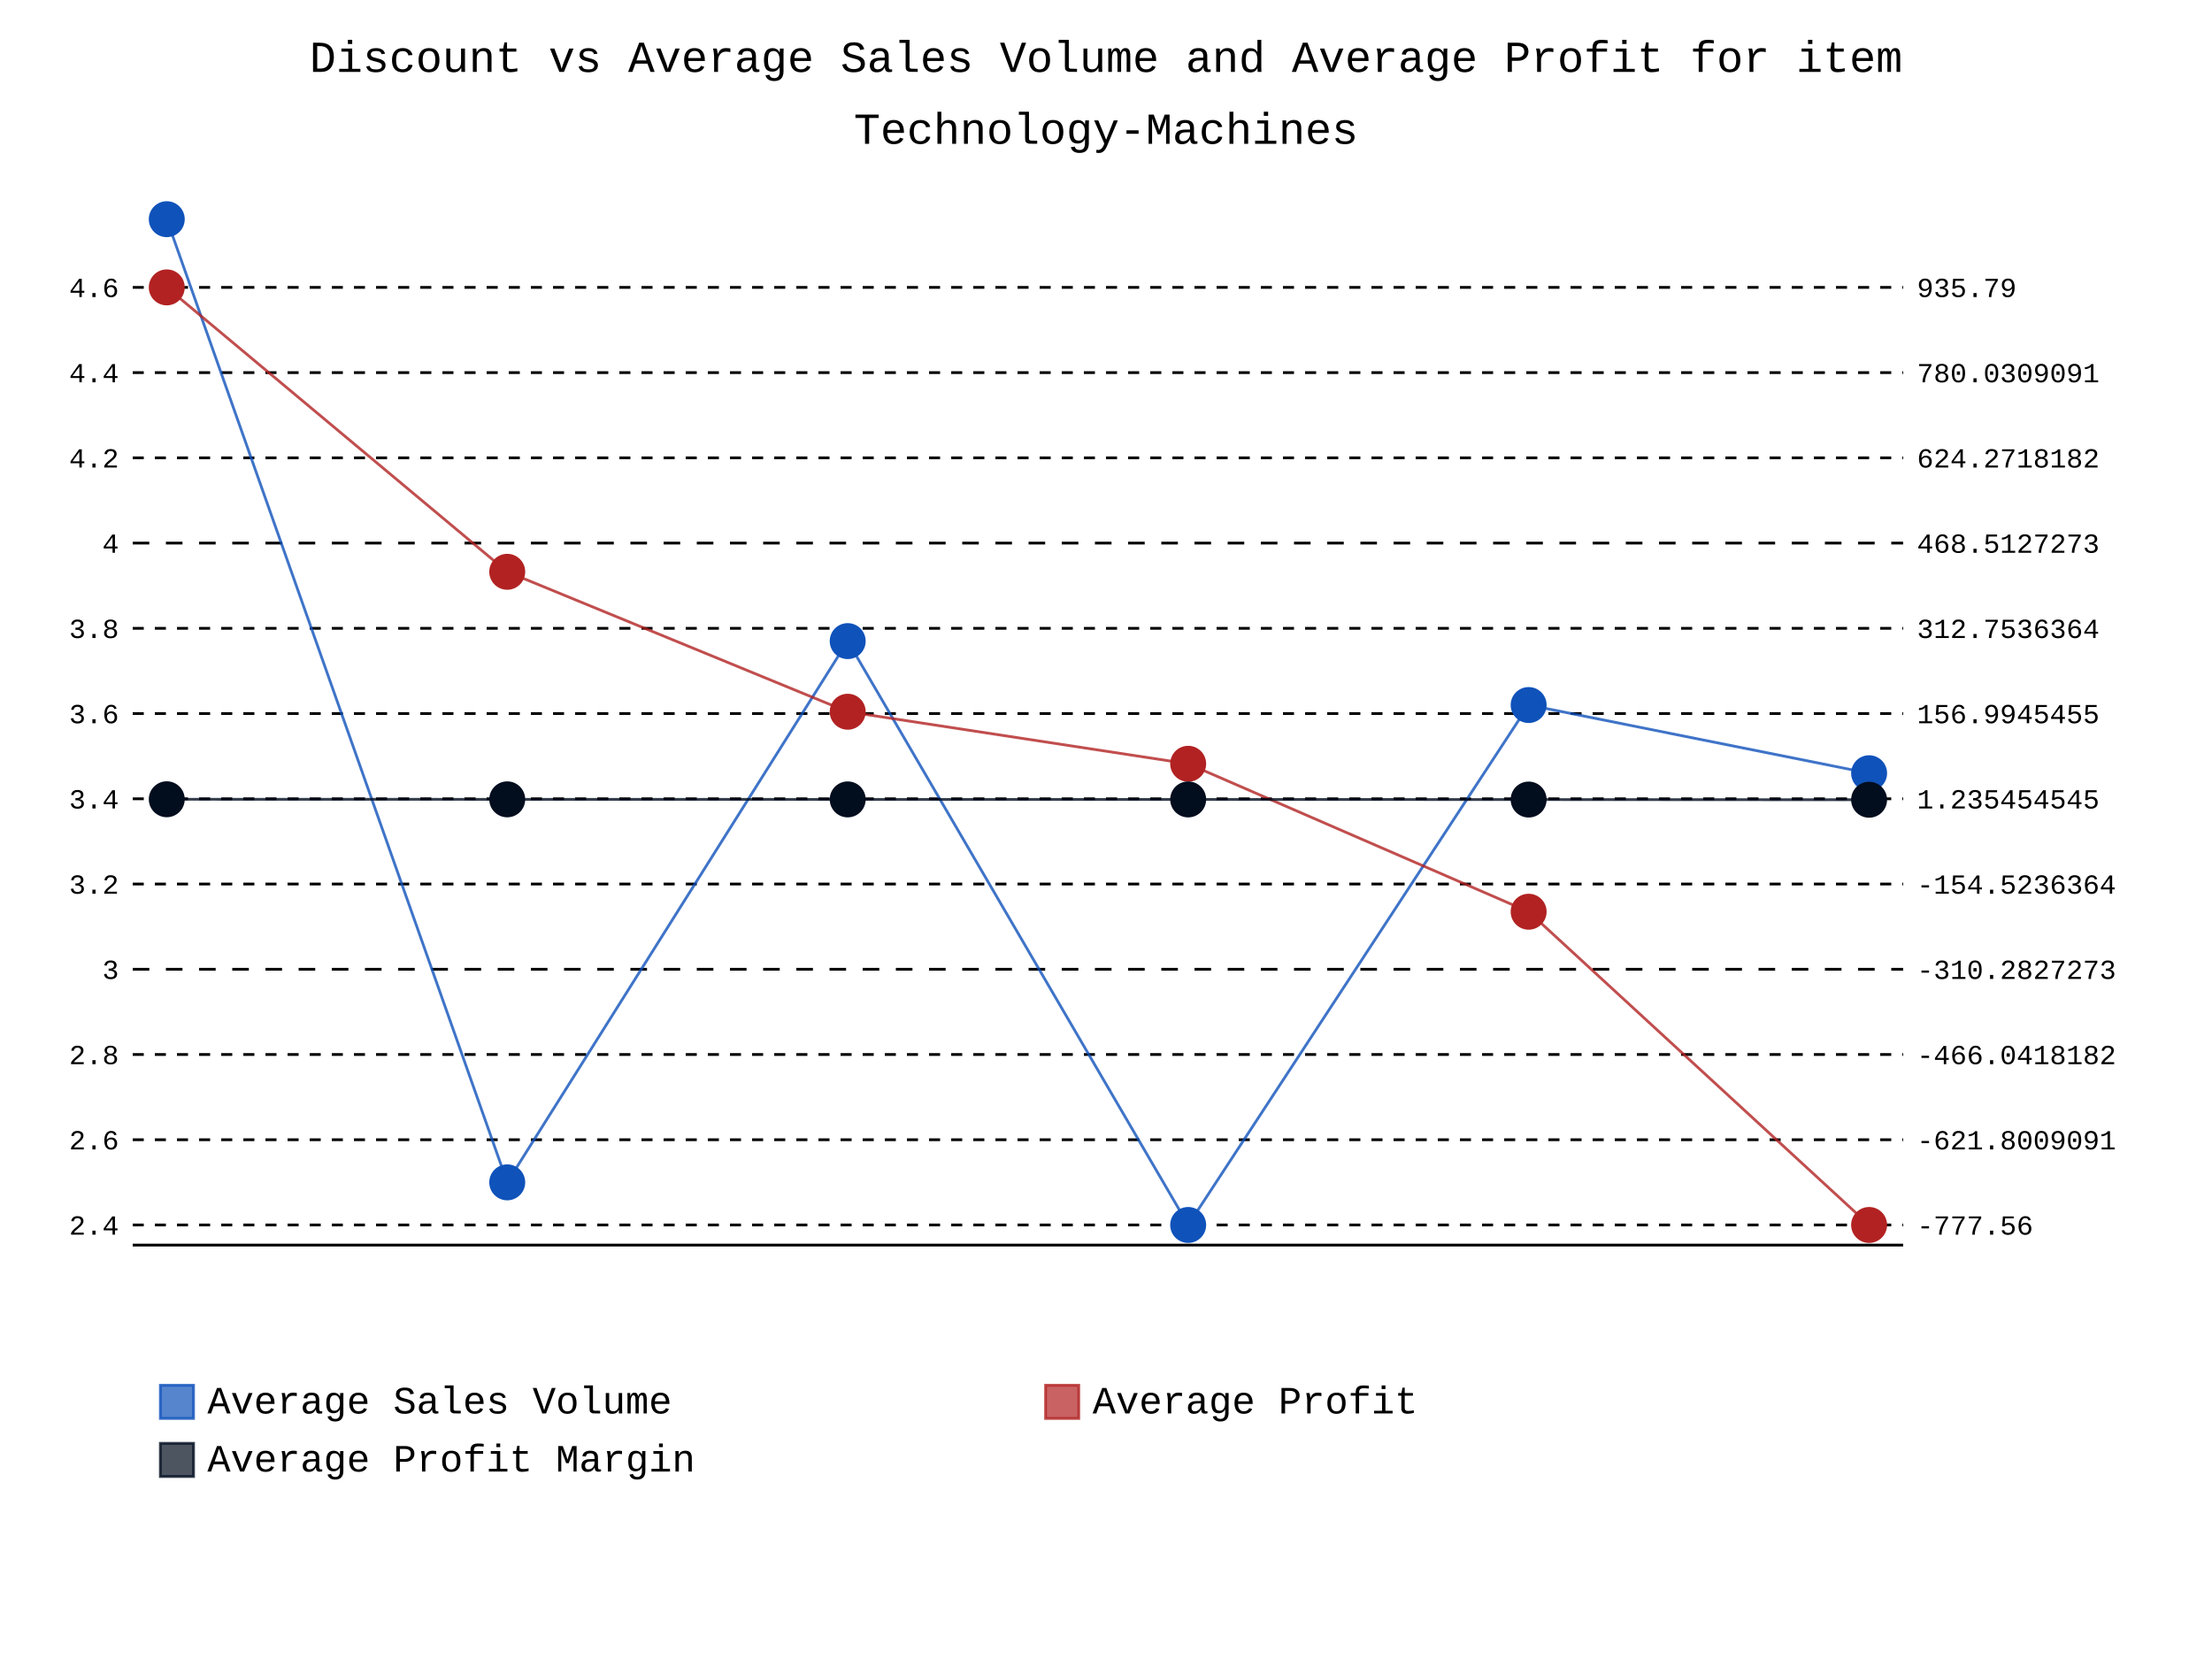
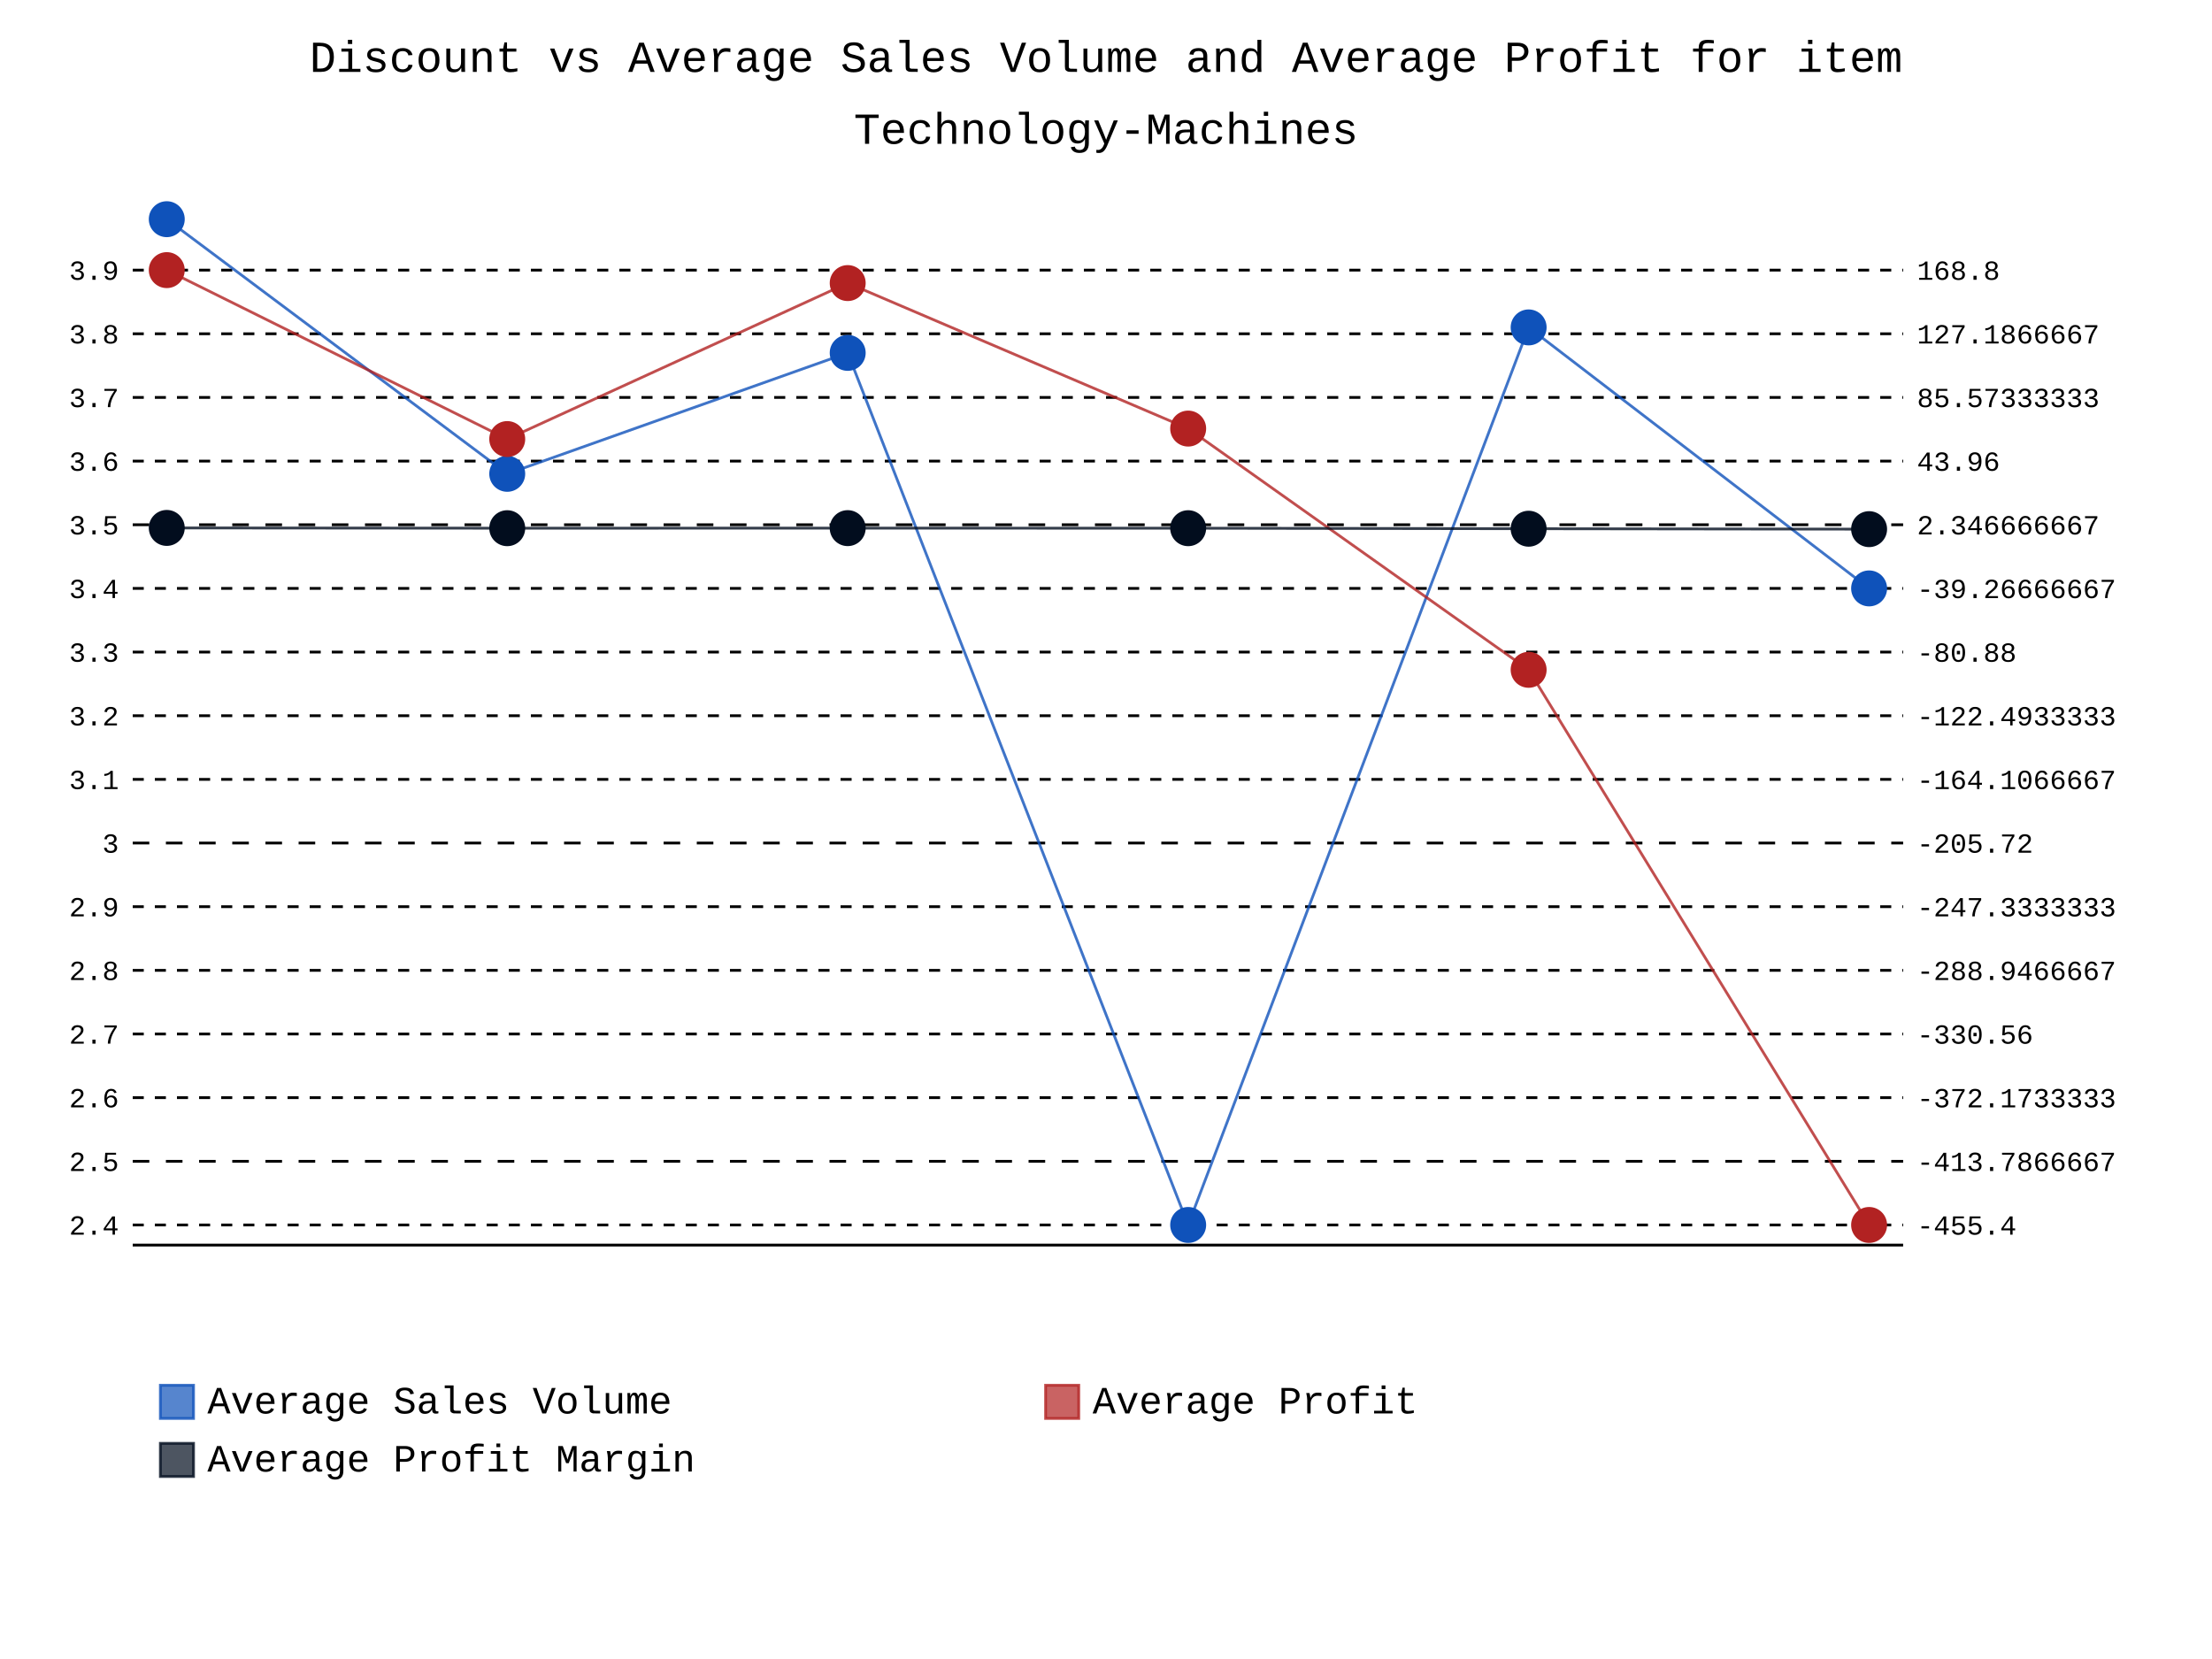
- <svg xmlns="http://www.w3.org/2000/svg" id="chart-79e512a6-f01b-459e-987f-c03a351f8980" class="pygal-chart" viewBox="0 0 800 600">
+ <svg xmlns="http://www.w3.org/2000/svg" id="chart-932a5c36-e3b7-4fca-977c-1b10cb3fd91c" class="pygal-chart" viewBox="0 0 800 600">
  <defs>
-     <style type="text/css">#chart-79e512a6-f01b-459e-987f-c03a351f8980{-webkit-user-select:none;-webkit-font-smoothing:antialiased;font-family:Consolas,"Liberation Mono",Menlo,Courier,monospace}#chart-79e512a6-f01b-459e-987f-c03a351f8980 .title{font-family:Consolas,"Liberation Mono",Menlo,Courier,monospace;font-size:16px}#chart-79e512a6-f01b-459e-987f-c03a351f8980 .legends .legend text{font-family:Consolas,"Liberation Mono",Menlo,Courier,monospace;font-size:14px}#chart-79e512a6-f01b-459e-987f-c03a351f8980 .axis text{font-family:Consolas,"Liberation Mono",Menlo,Courier,monospace;font-size:10px}#chart-79e512a6-f01b-459e-987f-c03a351f8980 .axis text.major{font-family:Consolas,"Liberation Mono",Menlo,Courier,monospace;font-size:10px}#chart-79e512a6-f01b-459e-987f-c03a351f8980 .text-overlay text.value{font-family:Consolas,"Liberation Mono",Menlo,Courier,monospace;font-size:16px}#chart-79e512a6-f01b-459e-987f-c03a351f8980 .text-overlay text.label{font-family:Consolas,"Liberation Mono",Menlo,Courier,monospace;font-size:10px}#chart-79e512a6-f01b-459e-987f-c03a351f8980 .tooltip{font-family:Consolas,"Liberation Mono",Menlo,Courier,monospace;font-size:14px}#chart-79e512a6-f01b-459e-987f-c03a351f8980 text.no_data{font-family:Consolas,"Liberation Mono",Menlo,Courier,monospace;font-size:64px}
- #chart-79e512a6-f01b-459e-987f-c03a351f8980{background-color:white}#chart-79e512a6-f01b-459e-987f-c03a351f8980 path,#chart-79e512a6-f01b-459e-987f-c03a351f8980 line,#chart-79e512a6-f01b-459e-987f-c03a351f8980 rect,#chart-79e512a6-f01b-459e-987f-c03a351f8980 circle{-webkit-transition:150ms;-moz-transition:150ms;transition:150ms}#chart-79e512a6-f01b-459e-987f-c03a351f8980 .graph &gt; .background{fill:white}#chart-79e512a6-f01b-459e-987f-c03a351f8980 .plot &gt; .background{fill:white}#chart-79e512a6-f01b-459e-987f-c03a351f8980 .graph{fill:black}#chart-79e512a6-f01b-459e-987f-c03a351f8980 text.no_data{fill:black}#chart-79e512a6-f01b-459e-987f-c03a351f8980 .title{fill:black}#chart-79e512a6-f01b-459e-987f-c03a351f8980 .legends .legend text{fill:black}#chart-79e512a6-f01b-459e-987f-c03a351f8980 .legends .legend:hover text{fill:black}#chart-79e512a6-f01b-459e-987f-c03a351f8980 .axis .line{stroke:black}#chart-79e512a6-f01b-459e-987f-c03a351f8980 .axis .guide.line{stroke:#630C0D}#chart-79e512a6-f01b-459e-987f-c03a351f8980 .axis .major.line{stroke:black}#chart-79e512a6-f01b-459e-987f-c03a351f8980 .axis text.major{fill:black}#chart-79e512a6-f01b-459e-987f-c03a351f8980 .axis.y .guides:hover .guide.line,#chart-79e512a6-f01b-459e-987f-c03a351f8980 .line-graph .axis.x .guides:hover .guide.line,#chart-79e512a6-f01b-459e-987f-c03a351f8980 .stackedline-graph .axis.x .guides:hover .guide.line,#chart-79e512a6-f01b-459e-987f-c03a351f8980 .xy-graph .axis.x .guides:hover .guide.line{stroke:black}#chart-79e512a6-f01b-459e-987f-c03a351f8980 .axis .guides:hover text{fill:black}#chart-79e512a6-f01b-459e-987f-c03a351f8980 .reactive{fill-opacity:.7;stroke-opacity:.8;stroke-width:1}#chart-79e512a6-f01b-459e-987f-c03a351f8980 .ci{stroke:black}#chart-79e512a6-f01b-459e-987f-c03a351f8980 .reactive.active,#chart-79e512a6-f01b-459e-987f-c03a351f8980 .active .reactive{fill-opacity:.8;stroke-opacity:.9;stroke-width:4}#chart-79e512a6-f01b-459e-987f-c03a351f8980 .ci .reactive.active{stroke-width:1.5}#chart-79e512a6-f01b-459e-987f-c03a351f8980 .series text{fill:black}#chart-79e512a6-f01b-459e-987f-c03a351f8980 .tooltip rect{fill:white;stroke:black;-webkit-transition:opacity 150ms;-moz-transition:opacity 150ms;transition:opacity 150ms}#chart-79e512a6-f01b-459e-987f-c03a351f8980 .tooltip .label{fill:black}#chart-79e512a6-f01b-459e-987f-c03a351f8980 .tooltip .label{fill:black}#chart-79e512a6-f01b-459e-987f-c03a351f8980 .tooltip .legend{font-size:.8em;fill:#630C0D}#chart-79e512a6-f01b-459e-987f-c03a351f8980 .tooltip .x_label{font-size:.6em;fill:black}#chart-79e512a6-f01b-459e-987f-c03a351f8980 .tooltip .xlink{font-size:.5em;text-decoration:underline}#chart-79e512a6-f01b-459e-987f-c03a351f8980 .tooltip .value{font-size:1.5em}#chart-79e512a6-f01b-459e-987f-c03a351f8980 .bound{font-size:.5em}#chart-79e512a6-f01b-459e-987f-c03a351f8980 .max-value{font-size:.75em;fill:#630C0D}#chart-79e512a6-f01b-459e-987f-c03a351f8980 .map-element{fill:white;stroke:#630C0D !important}#chart-79e512a6-f01b-459e-987f-c03a351f8980 .map-element .reactive{fill-opacity:inherit;stroke-opacity:inherit}#chart-79e512a6-f01b-459e-987f-c03a351f8980 .color-0,#chart-79e512a6-f01b-459e-987f-c03a351f8980 .color-0 a:visited{stroke:#0f52ba;fill:#0f52ba}#chart-79e512a6-f01b-459e-987f-c03a351f8980 .color-1,#chart-79e512a6-f01b-459e-987f-c03a351f8980 .color-1 a:visited{stroke:#b22222;fill:#b22222}#chart-79e512a6-f01b-459e-987f-c03a351f8980 .color-2,#chart-79e512a6-f01b-459e-987f-c03a351f8980 .color-2 a:visited{stroke:#020d1e;fill:#020d1e}#chart-79e512a6-f01b-459e-987f-c03a351f8980 .text-overlay .color-0 text{fill:black}#chart-79e512a6-f01b-459e-987f-c03a351f8980 .text-overlay .color-1 text{fill:black}#chart-79e512a6-f01b-459e-987f-c03a351f8980 .text-overlay .color-2 text{fill:white}
- #chart-79e512a6-f01b-459e-987f-c03a351f8980 text.no_data{text-anchor:middle}#chart-79e512a6-f01b-459e-987f-c03a351f8980 .guide.line{fill:none}#chart-79e512a6-f01b-459e-987f-c03a351f8980 .centered{text-anchor:middle}#chart-79e512a6-f01b-459e-987f-c03a351f8980 .title{text-anchor:middle}#chart-79e512a6-f01b-459e-987f-c03a351f8980 .legends .legend text{fill-opacity:1}#chart-79e512a6-f01b-459e-987f-c03a351f8980 .axis.x text{text-anchor:middle}#chart-79e512a6-f01b-459e-987f-c03a351f8980 .axis.x:not(.web) text[transform]{text-anchor:start}#chart-79e512a6-f01b-459e-987f-c03a351f8980 .axis.x:not(.web) text[transform].backwards{text-anchor:end}#chart-79e512a6-f01b-459e-987f-c03a351f8980 .axis.y text{text-anchor:end}#chart-79e512a6-f01b-459e-987f-c03a351f8980 .axis.y text[transform].backwards{text-anchor:start}#chart-79e512a6-f01b-459e-987f-c03a351f8980 .axis.y2 text{text-anchor:start}#chart-79e512a6-f01b-459e-987f-c03a351f8980 .axis.y2 text[transform].backwards{text-anchor:end}#chart-79e512a6-f01b-459e-987f-c03a351f8980 .axis .guide.line{stroke-dasharray:4,4;stroke:black}#chart-79e512a6-f01b-459e-987f-c03a351f8980 .axis .major.guide.line{stroke-dasharray:6,6;stroke:black}#chart-79e512a6-f01b-459e-987f-c03a351f8980 .horizontal .axis.y .guide.line,#chart-79e512a6-f01b-459e-987f-c03a351f8980 .horizontal .axis.y2 .guide.line,#chart-79e512a6-f01b-459e-987f-c03a351f8980 .vertical .axis.x .guide.line{opacity:0}#chart-79e512a6-f01b-459e-987f-c03a351f8980 .horizontal .axis.always_show .guide.line,#chart-79e512a6-f01b-459e-987f-c03a351f8980 .vertical .axis.always_show .guide.line{opacity:1 !important}#chart-79e512a6-f01b-459e-987f-c03a351f8980 .axis.y .guides:hover .guide.line,#chart-79e512a6-f01b-459e-987f-c03a351f8980 .axis.y2 .guides:hover .guide.line,#chart-79e512a6-f01b-459e-987f-c03a351f8980 .axis.x .guides:hover .guide.line{opacity:1}#chart-79e512a6-f01b-459e-987f-c03a351f8980 .axis .guides:hover text{opacity:1}#chart-79e512a6-f01b-459e-987f-c03a351f8980 .nofill{fill:none}#chart-79e512a6-f01b-459e-987f-c03a351f8980 .subtle-fill{fill-opacity:.2}#chart-79e512a6-f01b-459e-987f-c03a351f8980 .dot{stroke-width:1px;fill-opacity:1;stroke-opacity:1}#chart-79e512a6-f01b-459e-987f-c03a351f8980 .dot.active{stroke-width:5px}#chart-79e512a6-f01b-459e-987f-c03a351f8980 .dot.negative{fill:transparent}#chart-79e512a6-f01b-459e-987f-c03a351f8980 text,#chart-79e512a6-f01b-459e-987f-c03a351f8980 tspan{stroke:none !important}#chart-79e512a6-f01b-459e-987f-c03a351f8980 .series text.active{opacity:1}#chart-79e512a6-f01b-459e-987f-c03a351f8980 .tooltip rect{fill-opacity:.95;stroke-width:.5}#chart-79e512a6-f01b-459e-987f-c03a351f8980 .tooltip text{fill-opacity:1}#chart-79e512a6-f01b-459e-987f-c03a351f8980 .showable{visibility:hidden}#chart-79e512a6-f01b-459e-987f-c03a351f8980 .showable.shown{visibility:visible}#chart-79e512a6-f01b-459e-987f-c03a351f8980 .gauge-background{fill:rgba(229,229,229,1);stroke:none}#chart-79e512a6-f01b-459e-987f-c03a351f8980 .bg-lines{stroke:white;stroke-width:2px}</style>
+     <style type="text/css">#chart-932a5c36-e3b7-4fca-977c-1b10cb3fd91c{-webkit-user-select:none;-webkit-font-smoothing:antialiased;font-family:Consolas,"Liberation Mono",Menlo,Courier,monospace}#chart-932a5c36-e3b7-4fca-977c-1b10cb3fd91c .title{font-family:Consolas,"Liberation Mono",Menlo,Courier,monospace;font-size:16px}#chart-932a5c36-e3b7-4fca-977c-1b10cb3fd91c .legends .legend text{font-family:Consolas,"Liberation Mono",Menlo,Courier,monospace;font-size:14px}#chart-932a5c36-e3b7-4fca-977c-1b10cb3fd91c .axis text{font-family:Consolas,"Liberation Mono",Menlo,Courier,monospace;font-size:10px}#chart-932a5c36-e3b7-4fca-977c-1b10cb3fd91c .axis text.major{font-family:Consolas,"Liberation Mono",Menlo,Courier,monospace;font-size:10px}#chart-932a5c36-e3b7-4fca-977c-1b10cb3fd91c .text-overlay text.value{font-family:Consolas,"Liberation Mono",Menlo,Courier,monospace;font-size:16px}#chart-932a5c36-e3b7-4fca-977c-1b10cb3fd91c .text-overlay text.label{font-family:Consolas,"Liberation Mono",Menlo,Courier,monospace;font-size:10px}#chart-932a5c36-e3b7-4fca-977c-1b10cb3fd91c .tooltip{font-family:Consolas,"Liberation Mono",Menlo,Courier,monospace;font-size:14px}#chart-932a5c36-e3b7-4fca-977c-1b10cb3fd91c text.no_data{font-family:Consolas,"Liberation Mono",Menlo,Courier,monospace;font-size:64px}
+ #chart-932a5c36-e3b7-4fca-977c-1b10cb3fd91c{background-color:white}#chart-932a5c36-e3b7-4fca-977c-1b10cb3fd91c path,#chart-932a5c36-e3b7-4fca-977c-1b10cb3fd91c line,#chart-932a5c36-e3b7-4fca-977c-1b10cb3fd91c rect,#chart-932a5c36-e3b7-4fca-977c-1b10cb3fd91c circle{-webkit-transition:150ms;-moz-transition:150ms;transition:150ms}#chart-932a5c36-e3b7-4fca-977c-1b10cb3fd91c .graph &gt; .background{fill:white}#chart-932a5c36-e3b7-4fca-977c-1b10cb3fd91c .plot &gt; .background{fill:white}#chart-932a5c36-e3b7-4fca-977c-1b10cb3fd91c .graph{fill:black}#chart-932a5c36-e3b7-4fca-977c-1b10cb3fd91c text.no_data{fill:black}#chart-932a5c36-e3b7-4fca-977c-1b10cb3fd91c .title{fill:black}#chart-932a5c36-e3b7-4fca-977c-1b10cb3fd91c .legends .legend text{fill:black}#chart-932a5c36-e3b7-4fca-977c-1b10cb3fd91c .legends .legend:hover text{fill:black}#chart-932a5c36-e3b7-4fca-977c-1b10cb3fd91c .axis .line{stroke:black}#chart-932a5c36-e3b7-4fca-977c-1b10cb3fd91c .axis .guide.line{stroke:#630C0D}#chart-932a5c36-e3b7-4fca-977c-1b10cb3fd91c .axis .major.line{stroke:black}#chart-932a5c36-e3b7-4fca-977c-1b10cb3fd91c .axis text.major{fill:black}#chart-932a5c36-e3b7-4fca-977c-1b10cb3fd91c .axis.y .guides:hover .guide.line,#chart-932a5c36-e3b7-4fca-977c-1b10cb3fd91c .line-graph .axis.x .guides:hover .guide.line,#chart-932a5c36-e3b7-4fca-977c-1b10cb3fd91c .stackedline-graph .axis.x .guides:hover .guide.line,#chart-932a5c36-e3b7-4fca-977c-1b10cb3fd91c .xy-graph .axis.x .guides:hover .guide.line{stroke:black}#chart-932a5c36-e3b7-4fca-977c-1b10cb3fd91c .axis .guides:hover text{fill:black}#chart-932a5c36-e3b7-4fca-977c-1b10cb3fd91c .reactive{fill-opacity:.7;stroke-opacity:.8;stroke-width:1}#chart-932a5c36-e3b7-4fca-977c-1b10cb3fd91c .ci{stroke:black}#chart-932a5c36-e3b7-4fca-977c-1b10cb3fd91c .reactive.active,#chart-932a5c36-e3b7-4fca-977c-1b10cb3fd91c .active .reactive{fill-opacity:.8;stroke-opacity:.9;stroke-width:4}#chart-932a5c36-e3b7-4fca-977c-1b10cb3fd91c .ci .reactive.active{stroke-width:1.5}#chart-932a5c36-e3b7-4fca-977c-1b10cb3fd91c .series text{fill:black}#chart-932a5c36-e3b7-4fca-977c-1b10cb3fd91c .tooltip rect{fill:white;stroke:black;-webkit-transition:opacity 150ms;-moz-transition:opacity 150ms;transition:opacity 150ms}#chart-932a5c36-e3b7-4fca-977c-1b10cb3fd91c .tooltip .label{fill:black}#chart-932a5c36-e3b7-4fca-977c-1b10cb3fd91c .tooltip .label{fill:black}#chart-932a5c36-e3b7-4fca-977c-1b10cb3fd91c .tooltip .legend{font-size:.8em;fill:#630C0D}#chart-932a5c36-e3b7-4fca-977c-1b10cb3fd91c .tooltip .x_label{font-size:.6em;fill:black}#chart-932a5c36-e3b7-4fca-977c-1b10cb3fd91c .tooltip .xlink{font-size:.5em;text-decoration:underline}#chart-932a5c36-e3b7-4fca-977c-1b10cb3fd91c .tooltip .value{font-size:1.5em}#chart-932a5c36-e3b7-4fca-977c-1b10cb3fd91c .bound{font-size:.5em}#chart-932a5c36-e3b7-4fca-977c-1b10cb3fd91c .max-value{font-size:.75em;fill:#630C0D}#chart-932a5c36-e3b7-4fca-977c-1b10cb3fd91c .map-element{fill:white;stroke:#630C0D !important}#chart-932a5c36-e3b7-4fca-977c-1b10cb3fd91c .map-element .reactive{fill-opacity:inherit;stroke-opacity:inherit}#chart-932a5c36-e3b7-4fca-977c-1b10cb3fd91c .color-0,#chart-932a5c36-e3b7-4fca-977c-1b10cb3fd91c .color-0 a:visited{stroke:#0f52ba;fill:#0f52ba}#chart-932a5c36-e3b7-4fca-977c-1b10cb3fd91c .color-1,#chart-932a5c36-e3b7-4fca-977c-1b10cb3fd91c .color-1 a:visited{stroke:#b22222;fill:#b22222}#chart-932a5c36-e3b7-4fca-977c-1b10cb3fd91c .color-2,#chart-932a5c36-e3b7-4fca-977c-1b10cb3fd91c .color-2 a:visited{stroke:#020d1e;fill:#020d1e}#chart-932a5c36-e3b7-4fca-977c-1b10cb3fd91c .text-overlay .color-0 text{fill:black}#chart-932a5c36-e3b7-4fca-977c-1b10cb3fd91c .text-overlay .color-1 text{fill:black}#chart-932a5c36-e3b7-4fca-977c-1b10cb3fd91c .text-overlay .color-2 text{fill:white}
+ #chart-932a5c36-e3b7-4fca-977c-1b10cb3fd91c text.no_data{text-anchor:middle}#chart-932a5c36-e3b7-4fca-977c-1b10cb3fd91c .guide.line{fill:none}#chart-932a5c36-e3b7-4fca-977c-1b10cb3fd91c .centered{text-anchor:middle}#chart-932a5c36-e3b7-4fca-977c-1b10cb3fd91c .title{text-anchor:middle}#chart-932a5c36-e3b7-4fca-977c-1b10cb3fd91c .legends .legend text{fill-opacity:1}#chart-932a5c36-e3b7-4fca-977c-1b10cb3fd91c .axis.x text{text-anchor:middle}#chart-932a5c36-e3b7-4fca-977c-1b10cb3fd91c .axis.x:not(.web) text[transform]{text-anchor:start}#chart-932a5c36-e3b7-4fca-977c-1b10cb3fd91c .axis.x:not(.web) text[transform].backwards{text-anchor:end}#chart-932a5c36-e3b7-4fca-977c-1b10cb3fd91c .axis.y text{text-anchor:end}#chart-932a5c36-e3b7-4fca-977c-1b10cb3fd91c .axis.y text[transform].backwards{text-anchor:start}#chart-932a5c36-e3b7-4fca-977c-1b10cb3fd91c .axis.y2 text{text-anchor:start}#chart-932a5c36-e3b7-4fca-977c-1b10cb3fd91c .axis.y2 text[transform].backwards{text-anchor:end}#chart-932a5c36-e3b7-4fca-977c-1b10cb3fd91c .axis .guide.line{stroke-dasharray:4,4;stroke:black}#chart-932a5c36-e3b7-4fca-977c-1b10cb3fd91c .axis .major.guide.line{stroke-dasharray:6,6;stroke:black}#chart-932a5c36-e3b7-4fca-977c-1b10cb3fd91c .horizontal .axis.y .guide.line,#chart-932a5c36-e3b7-4fca-977c-1b10cb3fd91c .horizontal .axis.y2 .guide.line,#chart-932a5c36-e3b7-4fca-977c-1b10cb3fd91c .vertical .axis.x .guide.line{opacity:0}#chart-932a5c36-e3b7-4fca-977c-1b10cb3fd91c .horizontal .axis.always_show .guide.line,#chart-932a5c36-e3b7-4fca-977c-1b10cb3fd91c .vertical .axis.always_show .guide.line{opacity:1 !important}#chart-932a5c36-e3b7-4fca-977c-1b10cb3fd91c .axis.y .guides:hover .guide.line,#chart-932a5c36-e3b7-4fca-977c-1b10cb3fd91c .axis.y2 .guides:hover .guide.line,#chart-932a5c36-e3b7-4fca-977c-1b10cb3fd91c .axis.x .guides:hover .guide.line{opacity:1}#chart-932a5c36-e3b7-4fca-977c-1b10cb3fd91c .axis .guides:hover text{opacity:1}#chart-932a5c36-e3b7-4fca-977c-1b10cb3fd91c .nofill{fill:none}#chart-932a5c36-e3b7-4fca-977c-1b10cb3fd91c .subtle-fill{fill-opacity:.2}#chart-932a5c36-e3b7-4fca-977c-1b10cb3fd91c .dot{stroke-width:1px;fill-opacity:1;stroke-opacity:1}#chart-932a5c36-e3b7-4fca-977c-1b10cb3fd91c .dot.active{stroke-width:5px}#chart-932a5c36-e3b7-4fca-977c-1b10cb3fd91c .dot.negative{fill:transparent}#chart-932a5c36-e3b7-4fca-977c-1b10cb3fd91c text,#chart-932a5c36-e3b7-4fca-977c-1b10cb3fd91c tspan{stroke:none !important}#chart-932a5c36-e3b7-4fca-977c-1b10cb3fd91c .series text.active{opacity:1}#chart-932a5c36-e3b7-4fca-977c-1b10cb3fd91c .tooltip rect{fill-opacity:.95;stroke-width:.5}#chart-932a5c36-e3b7-4fca-977c-1b10cb3fd91c .tooltip text{fill-opacity:1}#chart-932a5c36-e3b7-4fca-977c-1b10cb3fd91c .showable{visibility:hidden}#chart-932a5c36-e3b7-4fca-977c-1b10cb3fd91c .showable.shown{visibility:visible}#chart-932a5c36-e3b7-4fca-977c-1b10cb3fd91c .gauge-background{fill:rgba(229,229,229,1);stroke:none}#chart-932a5c36-e3b7-4fca-977c-1b10cb3fd91c .bg-lines{stroke:white;stroke-width:2px}</style>
  </defs>
  <g class="graph line-graph vertical">
    <rect x="0" y="0" width="800" height="600" class="background" />
    <g transform="translate(48, 72)" class="plot">
      <rect x="0" y="0" width="640.302" height="378.302" class="background" />
      <g class="axis y always_show">
        <path d="M0 378.302 h640.302" class="line" />
        <g class="guides">
          <path d="M0 371.026 h640.302" class="guide line" />
          <text x="-5" y="374.526" class="">2.4</text>
        </g>
        <g class="guides">
-           <path d="M0 340.2 h640.302" class="guide line" />
-           <text x="-5" y="343.7" class="">2.6</text>
-         </g>
-         <g class="guides">
-           <path d="M0 309.374 h640.302" class="guide line" />
-           <text x="-5" y="312.874" class="">2.8</text>
-         </g>
-         <g class="guides">
-           <path d="M0 278.547 h640.302" class="major guide line" />
-           <text x="-5" y="282.047" class="major">3</text>
-         </g>
-         <g class="guides">
-           <path d="M0 247.721 h640.302" class="guide line" />
-           <text x="-5" y="251.221" class="">3.2</text>
-         </g>
-         <g class="guides">
-           <path d="M0 216.895 h640.302" class="guide line" />
-           <text x="-5" y="220.395" class="">3.4</text>
-         </g>
-         <g class="guides">
-           <path d="M0 186.068 h640.302" class="guide line" />
-           <text x="-5" y="189.568" class="">3.6</text>
-         </g>
-         <g class="guides">
-           <path d="M0 155.242 h640.302" class="guide line" />
-           <text x="-5" y="158.742" class="">3.8</text>
-         </g>
-         <g class="guides">
-           <path d="M0 124.415 h640.302" class="major guide line" />
-           <text x="-5" y="127.915" class="major">4</text>
-         </g>
-         <g class="guides">
-           <path d="M0 93.589 h640.302" class="guide line" />
-           <text x="-5" y="97.089" class="">4.2</text>
-         </g>
-         <g class="guides">
-           <path d="M0 62.763 h640.302" class="guide line" />
-           <text x="-5" y="66.263" class="">4.4</text>
-         </g>
-         <g class="guides">
-           <path d="M0 31.936 h640.302" class="guide line" />
-           <text x="-5" y="35.436" class="">4.6</text>
+           <path d="M0 348.004 h640.302" class="major guide line" />
+           <text x="-5" y="351.504" class="major">2.5</text>
+         </g>
+         <g class="guides">
+           <path d="M0 324.982 h640.302" class="guide line" />
+           <text x="-5" y="328.482" class="">2.6</text>
+         </g>
+         <g class="guides">
+           <path d="M0 301.96 h640.302" class="guide line" />
+           <text x="-5" y="305.46" class="">2.7</text>
+         </g>
+         <g class="guides">
+           <path d="M0 278.938 h640.302" class="guide line" />
+           <text x="-5" y="282.438" class="">2.8</text>
+         </g>
+         <g class="guides">
+           <path d="M0 255.915 h640.302" class="guide line" />
+           <text x="-5" y="259.415" class="">2.9</text>
+         </g>
+         <g class="guides">
+           <path d="M0 232.893 h640.302" class="major guide line" />
+           <text x="-5" y="236.393" class="major">3</text>
+         </g>
+         <g class="guides">
+           <path d="M0 209.871 h640.302" class="guide line" />
+           <text x="-5" y="213.371" class="">3.1</text>
+         </g>
+         <g class="guides">
+           <path d="M0 186.849 h640.302" class="guide line" />
+           <text x="-5" y="190.349" class="">3.2</text>
+         </g>
+         <g class="guides">
+           <path d="M0 163.826 h640.302" class="guide line" />
+           <text x="-5" y="167.326" class="">3.3</text>
+         </g>
+         <g class="guides">
+           <path d="M0 140.804 h640.302" class="guide line" />
+           <text x="-5" y="144.304" class="">3.4</text>
+         </g>
+         <g class="guides">
+           <path d="M0 117.782 h640.302" class="major guide line" />
+           <text x="-5" y="121.282" class="major">3.5</text>
+         </g>
+         <g class="guides">
+           <path d="M0 94.76 h640.302" class="guide line" />
+           <text x="-5" y="98.26" class="">3.6</text>
+         </g>
+         <g class="guides">
+           <path d="M0 71.737 h640.302" class="guide line" />
+           <text x="-5" y="75.237" class="">3.7</text>
+         </g>
+         <g class="guides">
+           <path d="M0 48.715 h640.302" class="guide line" />
+           <text x="-5" y="52.215" class="">3.8</text>
+         </g>
+         <g class="guides">
+           <path d="M0 25.693 h640.302" class="guide line" />
+           <text x="-5" y="29.193" class="">3.9</text>
        </g>
      </g>
      <g class="axis y2">
        <g class="guides">
-           <text x="645.302" y="374.526" class="">-777.56</text>
-         </g>
-         <g class="guides">
-           <text x="645.302" y="343.7" class="">-621.8009091</text>
-         </g>
-         <g class="guides">
-           <text x="645.302" y="312.874" class="">-466.0418182</text>
-         </g>
-         <g class="guides">
-           <text x="645.302" y="282.047" class="major">-310.2827273</text>
-         </g>
-         <g class="guides">
-           <text x="645.302" y="251.221" class="">-154.5236364</text>
-         </g>
-         <g class="guides">
-           <text x="645.302" y="220.395" class="">1.235454545</text>
-         </g>
-         <g class="guides">
-           <text x="645.302" y="189.568" class="">156.9945455</text>
-         </g>
-         <g class="guides">
-           <text x="645.302" y="158.742" class="">312.7536364</text>
-         </g>
-         <g class="guides">
-           <text x="645.302" y="127.915" class="major">468.5127273</text>
-         </g>
-         <g class="guides">
-           <text x="645.302" y="97.089" class="">624.2718182</text>
-         </g>
-         <g class="guides">
-           <text x="645.302" y="66.263" class="">780.0309091</text>
-         </g>
-         <g class="guides">
-           <text x="645.302" y="35.436" class="">935.79</text>
+           <text x="645.302" y="374.526" class="">-455.4</text>
+         </g>
+         <g class="guides">
+           <text x="645.302" y="351.504" class="major">-413.7866667</text>
+         </g>
+         <g class="guides">
+           <text x="645.302" y="328.482" class="">-372.1733333</text>
+         </g>
+         <g class="guides">
+           <text x="645.302" y="305.46" class="">-330.56</text>
+         </g>
+         <g class="guides">
+           <text x="645.302" y="282.438" class="">-288.9466667</text>
+         </g>
+         <g class="guides">
+           <text x="645.302" y="259.415" class="">-247.3333333</text>
+         </g>
+         <g class="guides">
+           <text x="645.302" y="236.393" class="major">-205.72</text>
+         </g>
+         <g class="guides">
+           <text x="645.302" y="213.371" class="">-164.1066667</text>
+         </g>
+         <g class="guides">
+           <text x="645.302" y="190.349" class="">-122.4933333</text>
+         </g>
+         <g class="guides">
+           <text x="645.302" y="167.326" class="">-80.88</text>
+         </g>
+         <g class="guides">
+           <text x="645.302" y="144.304" class="">-39.26666667</text>
+         </g>
+         <g class="guides">
+           <text x="645.302" y="121.282" class="major">2.346666667</text>
+         </g>
+         <g class="guides">
+           <text x="645.302" y="98.26" class="">43.96</text>
+         </g>
+         <g class="guides">
+           <text x="645.302" y="75.237" class="">85.57333333</text>
+         </g>
+         <g class="guides">
+           <text x="645.302" y="52.215" class="">127.1866667</text>
+         </g>
+         <g class="guides">
+           <text x="645.302" y="29.193" class="">168.8</text>
        </g>
      </g>
      <g class="axis x" />
      <g class="series serie-0 color-0">
-         <path d="M12.313 7.275 L135.448 355.613 258.583 159.866 381.718 371.026 504.853 182.985 627.988 207.647" class="line reactive nofill" />
+         <path d="M12.313 7.275 L135.448 99.364 258.583 55.622 381.718 371.026 504.853 46.413 627.988 140.804" class="line reactive nofill" />
      </g>
      <g class="series serie-1 color-1">
-         <path d="M12.313 31.936 L135.448 134.8 258.583 185.408 381.718 204.233 504.853 257.738 627.988 371.026" class="line reactive nofill" />
+         <path d="M12.313 25.693 L135.448 86.793 258.583 30.379 381.718 83.003 504.853 170.249 627.988 371.026" class="line reactive nofill" />
      </g>
      <g class="series serie-2 color-2">
-         <path d="M12.313 217.064 L135.448 217.092 258.583 217.113 381.718 217.121 504.853 217.167 627.988 217.24" class="line reactive nofill" />
+         <path d="M12.313 118.931 L135.448 119.03 258.583 119.008 381.718 119.03 504.853 119.218 627.988 119.373" class="line reactive nofill" />
      </g>
    </g>
    <g class="titles">
      <text x="400.0" y="26" class="title plot_title">Discount vs Average Sales Volume and Average Profit for item</text>
      <text x="400.0" y="52" class="title plot_title">Technology-Machines</text>
    </g>
    <g transform="translate(48, 72)" class="plot overlay">
      <g class="series serie-0 color-0">
        <g class="dots">
          <circle cx="12.313" cy="7.275" r="6" class="dot reactive tooltip-trigger" />
        </g>
        <g class="dots">
-           <circle cx="135.448" cy="355.613" r="6" class="dot reactive tooltip-trigger" />
-         </g>
-         <g class="dots">
-           <circle cx="258.583" cy="159.866" r="6" class="dot reactive tooltip-trigger" />
+           <circle cx="135.448" cy="99.364" r="6" class="dot reactive tooltip-trigger" />
+         </g>
+         <g class="dots">
+           <circle cx="258.583" cy="55.622" r="6" class="dot reactive tooltip-trigger" />
        </g>
        <g class="dots">
          <circle cx="381.718" cy="371.026" r="6" class="dot reactive tooltip-trigger" />
        </g>
        <g class="dots">
-           <circle cx="504.853" cy="182.985" r="6" class="dot reactive tooltip-trigger" />
-         </g>
-         <g class="dots">
-           <circle cx="627.988" cy="207.647" r="6" class="dot reactive tooltip-trigger" />
+           <circle cx="504.853" cy="46.413" r="6" class="dot reactive tooltip-trigger" />
+         </g>
+         <g class="dots">
+           <circle cx="627.988" cy="140.804" r="6" class="dot reactive tooltip-trigger" />
        </g>
      </g>
      <g class="series serie-1 color-1">
        <g class="dots">
-           <circle cx="12.313" cy="31.936" r="6" class="dot reactive tooltip-trigger" />
-         </g>
-         <g class="dots">
-           <circle cx="135.448" cy="134.8" r="6" class="dot reactive tooltip-trigger" />
-         </g>
-         <g class="dots">
-           <circle cx="258.583" cy="185.408" r="6" class="dot reactive tooltip-trigger" />
-         </g>
-         <g class="dots">
-           <circle cx="381.718" cy="204.233" r="6" class="dot reactive tooltip-trigger" />
-         </g>
-         <g class="dots">
-           <circle cx="504.853" cy="257.738" r="6" class="dot reactive tooltip-trigger" />
+           <circle cx="12.313" cy="25.693" r="6" class="dot reactive tooltip-trigger" />
+         </g>
+         <g class="dots">
+           <circle cx="135.448" cy="86.793" r="6" class="dot reactive tooltip-trigger" />
+         </g>
+         <g class="dots">
+           <circle cx="258.583" cy="30.379" r="6" class="dot reactive tooltip-trigger" />
+         </g>
+         <g class="dots">
+           <circle cx="381.718" cy="83.003" r="6" class="dot reactive tooltip-trigger" />
+         </g>
+         <g class="dots">
+           <circle cx="504.853" cy="170.249" r="6" class="dot reactive tooltip-trigger" />
        </g>
        <g class="dots">
          <circle cx="627.988" cy="371.026" r="6" class="dot reactive tooltip-trigger" />
        </g>
      </g>
      <g class="series serie-2 color-2">
        <g class="dots">
-           <circle cx="12.313" cy="217.064" r="6" class="dot reactive tooltip-trigger" />
-         </g>
-         <g class="dots">
-           <circle cx="135.448" cy="217.092" r="6" class="dot reactive tooltip-trigger" />
-         </g>
-         <g class="dots">
-           <circle cx="258.583" cy="217.113" r="6" class="dot reactive tooltip-trigger" />
-         </g>
-         <g class="dots">
-           <circle cx="381.718" cy="217.121" r="6" class="dot reactive tooltip-trigger" />
-         </g>
-         <g class="dots">
-           <circle cx="504.853" cy="217.167" r="6" class="dot reactive tooltip-trigger" />
-         </g>
-         <g class="dots">
-           <circle cx="627.988" cy="217.24" r="6" class="dot reactive tooltip-trigger" />
+           <circle cx="12.313" cy="118.931" r="6" class="dot reactive tooltip-trigger" />
+         </g>
+         <g class="dots">
+           <circle cx="135.448" cy="119.03" r="6" class="dot reactive tooltip-trigger" />
+         </g>
+         <g class="dots">
+           <circle cx="258.583" cy="119.008" r="6" class="dot reactive tooltip-trigger" />
+         </g>
+         <g class="dots">
+           <circle cx="381.718" cy="119.03" r="6" class="dot reactive tooltip-trigger" />
+         </g>
+         <g class="dots">
+           <circle cx="504.853" cy="119.218" r="6" class="dot reactive tooltip-trigger" />
+         </g>
+         <g class="dots">
+           <circle cx="627.988" cy="119.373" r="6" class="dot reactive tooltip-trigger" />
        </g>
      </g>
    </g>
    <g transform="translate(48, 72)" class="plot text-overlay">
      <g class="series serie-0 color-0" />
      <g class="series serie-1 color-1" />
      <g class="series serie-2 color-2" />
    </g>
    <g transform="translate(48, 72)" class="plot tooltip-overlay">
      <g transform="translate(0 0)" style="opacity: 0" class="tooltip">
        <rect rx="0" ry="0" width="0" height="0" class="tooltip-box" />
        <g class="text" />
      </g>
    </g>
    <g transform="translate(58, 500)" class="legends">
      <g id="activate-serie-0" class="legend reactive activate-serie">
        <rect x="0.0" y="1.0" width="12" height="12" class="color-0 reactive" />
        <text x="17.0" y="11.2">Average Sales Volume</text>
      </g>
      <g id="activate-serie-1" class="legend reactive activate-serie">
        <rect x="320.151" y="1.0" width="12" height="12" class="color-1 reactive" />
        <text x="337.151" y="11.2">Average Profit</text>
      </g>
      <g id="activate-serie-2" class="legend reactive activate-serie">
        <rect x="0.0" y="22.0" width="12" height="12" class="color-2 reactive" />
        <text x="17.0" y="32.2">Average Profit Margin</text>
      </g>
    </g>
  </g>
</svg>
